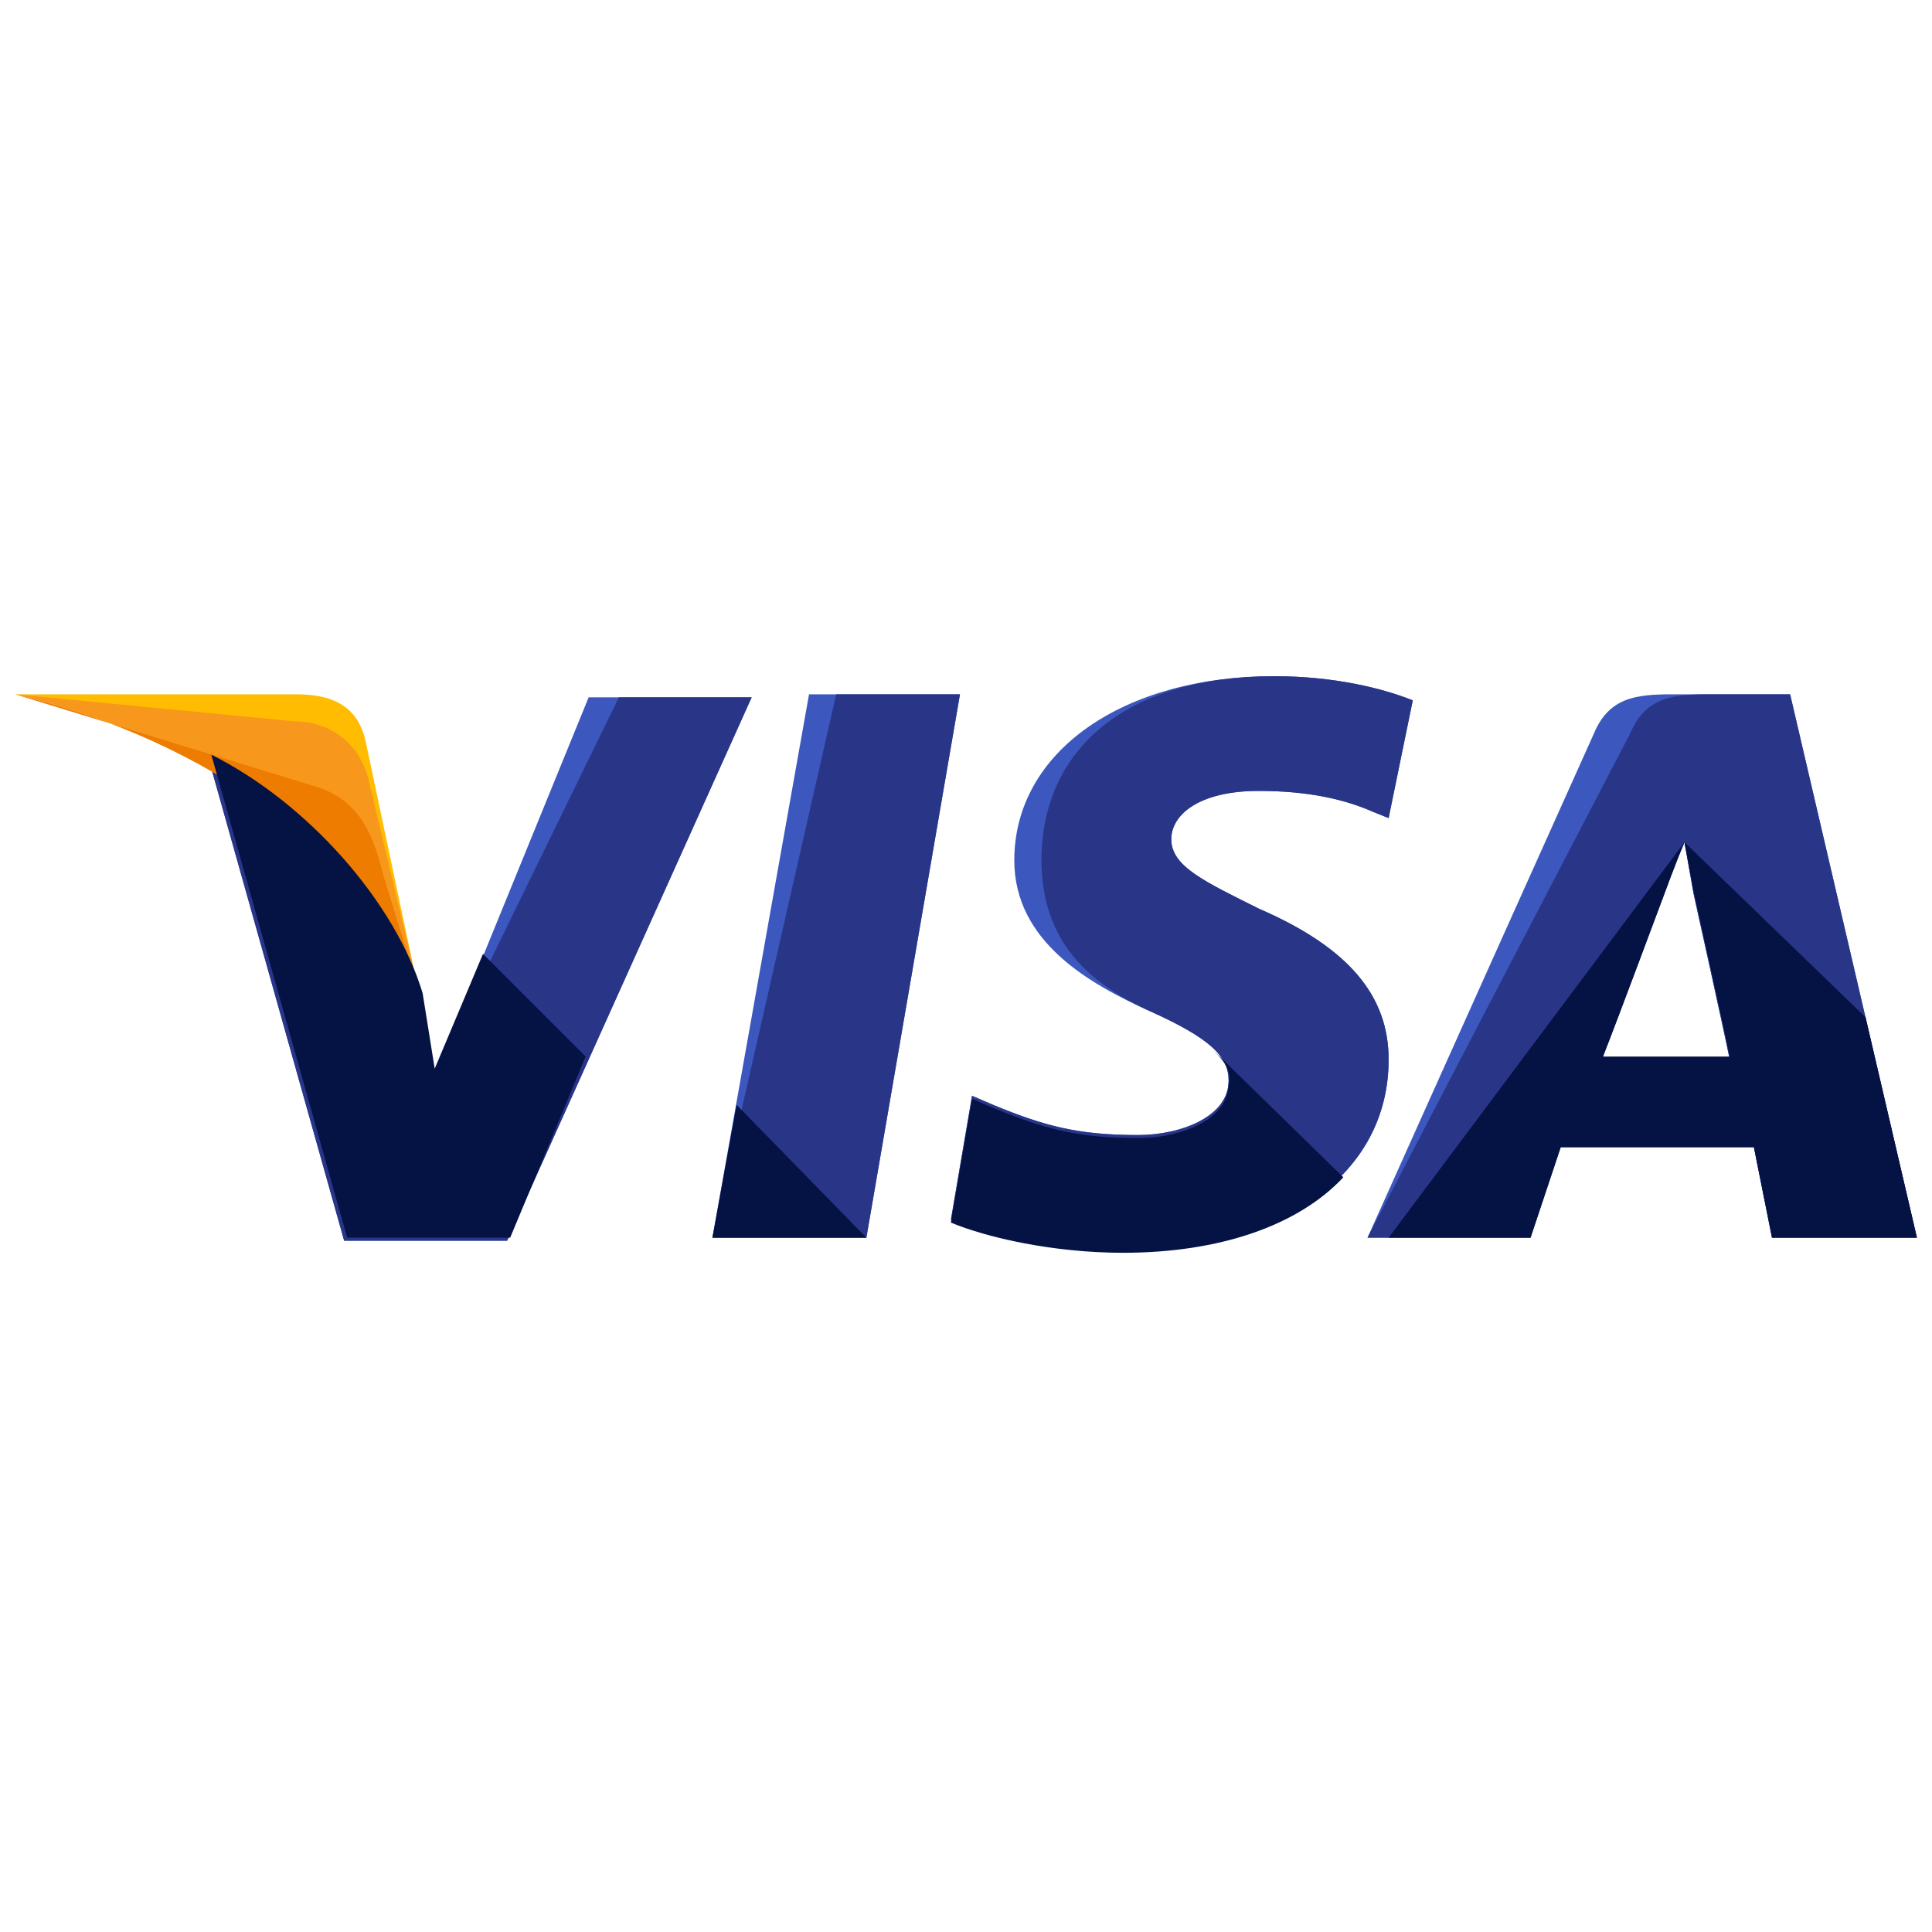
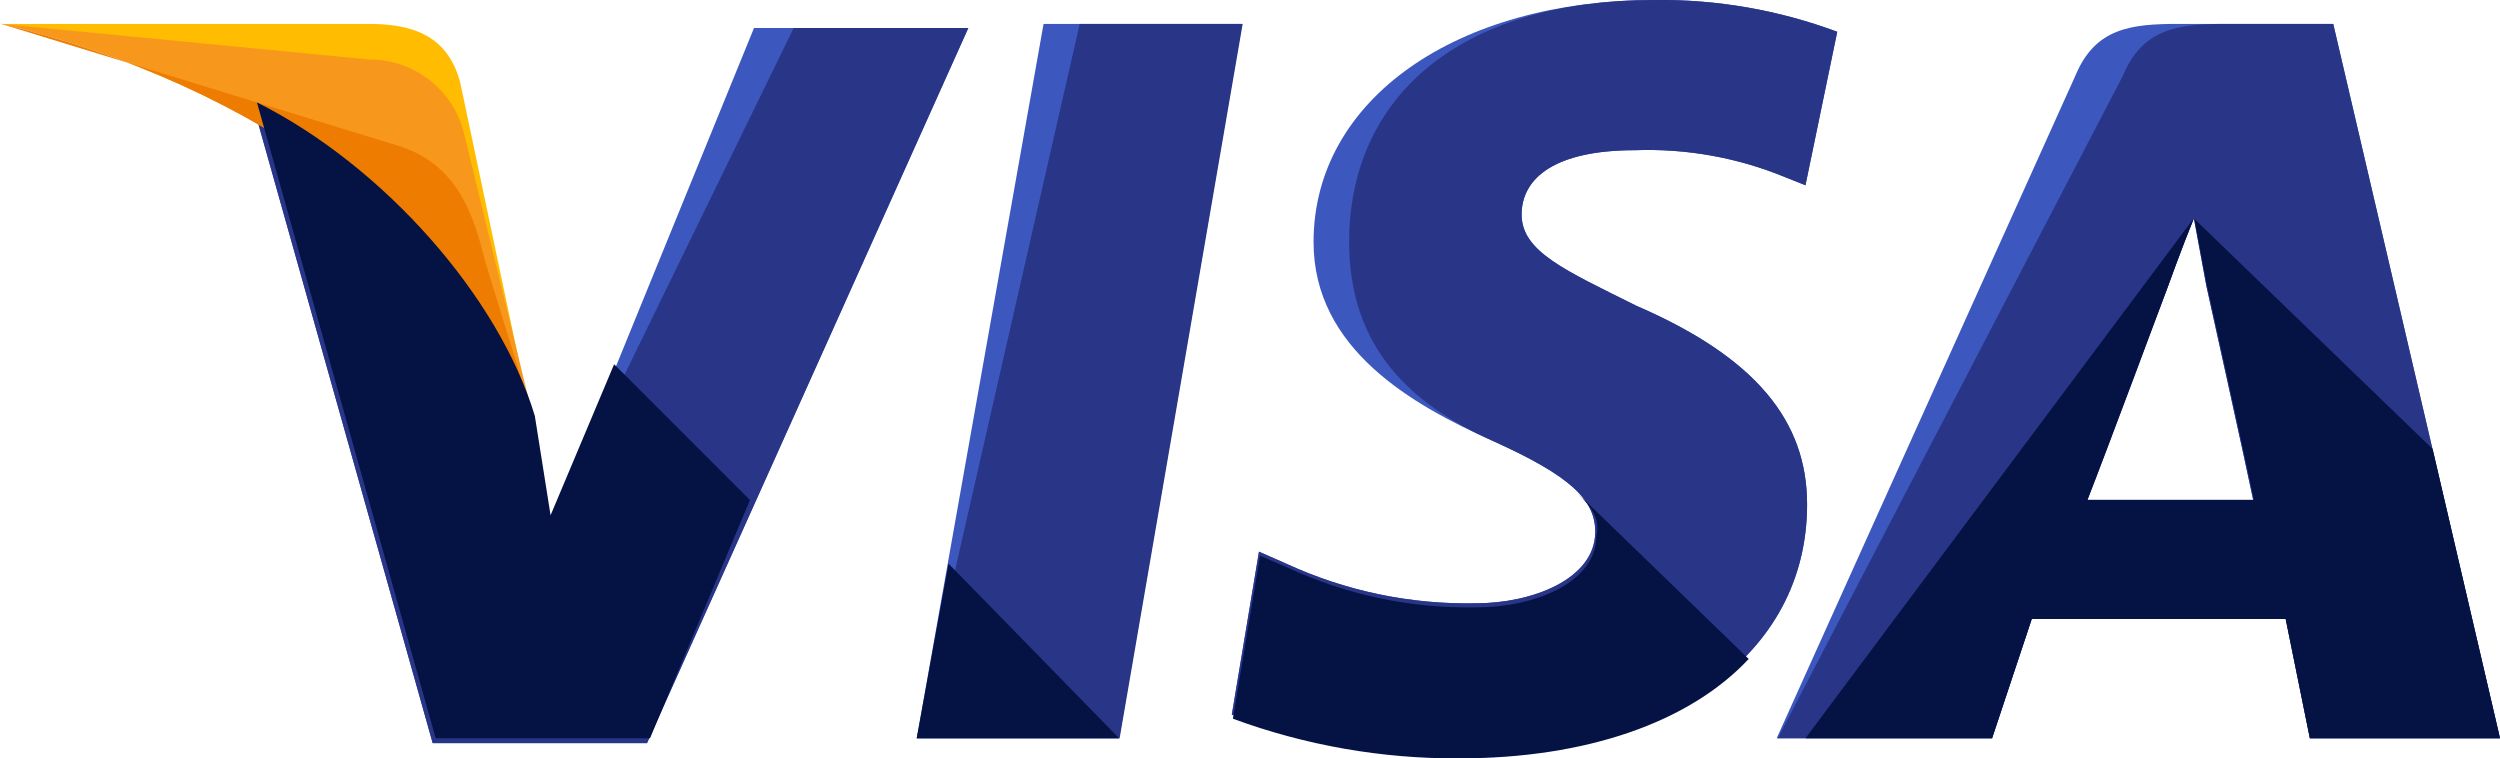
- <svg xmlns="http://www.w3.org/2000/svg" version="1.1" id="Layer_1" x="0px" y="0px" width="64px" height="64px" viewBox="0 0 64 64" xml:space="preserve">
-   <path fill="#3C58BF" d="M23.6 41l3.2-18h5l-3.1 18z" />
-   <path fill="#293688" d="M23.6 41l4.1-18h4.1l-3.1 18z" />
-   <path fill="#3C58BF" d="M46.8 23.2c-1-.4-2.6-.8-4.6-.8-5 0-8.6 2.5-8.6 6.1 0 2.7 2.5 4.1 4.5 5 2 .9 2.6 1.5 2.6 2.3 0 1.2-1.6 1.8-3 1.8-2 0-3.1-.3-4.8-1l-.7-.3-.7 4.1c1.2.5 3.4 1 5.7 1 5.3 0 8.8-2.5 8.8-6.3 0-2.1-1.3-3.7-4.3-5-1.8-.9-2.9-1.4-2.9-2.3 0-.8.9-1.6 2.9-1.6 1.7 0 2.9.3 3.8.7l.5.2.8-3.9z" />
-   <path fill="#293688" d="M46.8 23.2c-1-.4-2.6-.8-4.6-.8-5 0-7.7 2.5-7.7 6.1 0 2.7 1.6 4.1 3.6 5 2 .9 2.6 1.5 2.6 2.3 0 1.2-1.6 1.8-3 1.8-2 0-3.1-.3-4.8-1l-.7-.3-.7 4.1c1.2.5 3.4 1 5.7 1 5.3 0 8.8-2.5 8.8-6.3 0-2.1-1.3-3.7-4.3-5-1.8-.9-2.9-1.4-2.9-2.3 0-.8.9-1.6 2.9-1.6 1.7 0 2.9.3 3.8.7l.5.2.8-3.9z" />
-   <path fill="#3C58BF" d="M55.4 23c-1.2 0-2.1.1-2.6 1.3L45.3 41h5.4l1-3h6.4l.6 3h4.8l-4.2-18h-3.9zm-2.3 12c.3-.9 2-5.3 2-5.3s.4-1.1.7-1.8l.3 1.7s1 4.5 1.2 5.5h-4.2V35z" />
-   <path fill="#293688" d="M56.6 23c-1.2 0-2.1.1-2.6 1.3L45.3 41h5.4l1-3h6.4l.6 3h4.8l-4.2-18h-2.7zm-3.5 12c.4-1 2-5.3 2-5.3s.4-1.1.7-1.8l.3 1.7s1 4.5 1.2 5.5h-4.2V35z" />
-   <path fill="#3C58BF" d="M14.4 35.6l-.5-2.6c-.9-3-3.8-6.3-7-7.9l4.5 16h5.4l8.1-18h-5.4l-5.1 12.5z" />
-   <path fill="#293688" d="M14.4 35.6l-.5-2.6c-.9-3-3.8-6.3-7-7.9l4.5 16h5.4l8.1-18h-4.4l-6.1 12.5z" />
-   <path fill="#FFBC00" d="M.5 23l.9.2c6.4 1.5 10.8 5.3 12.5 9.8l-1.8-8.5c-.3-1.2-1.2-1.5-2.3-1.5H.5z" />
-   <path fill="#F7981D" d="M.5 23c6.4 1.5 11.7 5.4 13.4 9.9l-1.7-7.1c-.3-1.2-1.3-1.9-2.4-1.9L.5 23z" />
-   <path fill="#ED7C00" d="M.5 23c6.4 1.5 11.7 5.4 13.4 9.9L12.7 29c-.3-1.2-.7-2.4-2.1-2.9L.5 23z" />
-   <g>
-     <path fill="#051244" d="M19.4 35L16 31.6l-1.6 3.8-.4-2.5c-.9-3-3.8-6.3-7-7.9l4.5 16h5.4l2.5-6z" />
-   </g>
-   <g>
-     <path fill="#051244" d="M28.7 41l-4.3-4.4-.8 4.4h5.1z" />
-   </g>
-   <g>
-     <path fill="#051244" d="M40.2 34.8c.4.4.6.7.5 1.1 0 1.2-1.6 1.8-3 1.8-2 0-3.1-.3-4.8-1l-.7-.3-.7 4.1c1.2.5 3.4 1 5.7 1 3.2 0 5.8-.9 7.3-2.5l-4.3-4.2z" />
-   </g>
-   <g>
-     <path fill="#051244" d="M46 41h4.7l1-3h6.4l.6 3h4.8l-1.7-7.3-6-5.8.3 1.6s1 4.5 1.2 5.5h-4.2c.4-1 2-5.3 2-5.3s.4-1.1.7-1.8" />
-   </g>
+ <svg xmlns="http://www.w3.org/2000/svg" id="Layer_1" data-name="Layer 1" viewBox="0 0 92.04 27.9">
+   <defs>
+     <style>.cls-1{fill:#3c58bf;}.cls-2{fill:#293688;}.cls-3{fill:#ffbc00;}.cls-4{fill:#f7981d;}.cls-5{fill:#ed7c00;}.cls-6{fill:#051244;}</style>
+   </defs>
+   <path class="cls-1" d="M37.71,62.65l4.67-26.3h7.31l-4.53,26.3Z" transform="translate(-3.96 -35.47)" />
+   <path class="cls-2" d="M37.71,62.65l6-26.3h6l-4.53,26.3Z" transform="translate(-3.96 -35.47)" />
+   <path class="cls-1" d="M71.6,36.64a18.62,18.62,0,0,0-6.72-1.17c-7.3,0-12.56,3.66-12.56,8.91,0,3.95,3.65,6,6.57,7.31s3.8,2.19,3.8,3.36c0,1.75-2.34,2.63-4.38,2.63a15.9,15.9,0,0,1-7-1.46l-1-.44-1,6a23.7,23.7,0,0,0,8.33,1.46c7.74,0,12.85-3.65,12.85-9.2,0-3.07-1.89-5.41-6.28-7.31-2.63-1.31-4.23-2-4.23-3.36S61.23,41,64.15,41a13.25,13.25,0,0,1,5.55,1l.73.29Z" transform="translate(-3.96 -35.47)" />
+   <path class="cls-2" d="M71.6,36.64a18.62,18.62,0,0,0-6.72-1.17c-7.3,0-11.25,3.66-11.25,8.91,0,3.95,2.34,6,5.26,7.31s3.8,2.19,3.8,3.36c0,1.75-2.34,2.63-4.38,2.63a15.9,15.9,0,0,1-7-1.46l-1-.44-1,6a23.7,23.7,0,0,0,8.33,1.46c7.74,0,12.85-3.65,12.85-9.2,0-3.07-1.89-5.41-6.28-7.31-2.63-1.31-4.23-2-4.23-3.36S61.23,41,64.15,41a13.25,13.25,0,0,1,5.55,1l.73.29Z" transform="translate(-3.96 -35.47)" />
+   <path class="cls-1" d="M84.17,36.35c-1.76,0-3.07.15-3.8,1.9l-11,24.4H77.3l1.46-4.39h9.35L89,62.65h7l-6.14-26.3ZM80.81,53.88c.43-1.31,2.92-7.74,2.92-7.74s.58-1.61,1-2.63L85.19,46s1.46,6.58,1.75,8H80.81Z" transform="translate(-3.96 -35.47)" />
+   <path class="cls-2" d="M85.92,36.35c-1.75,0-3.07.15-3.8,1.9L69.41,62.65H77.3l1.46-4.39h9.35L89,62.65h7l-6.14-26.3ZM80.81,53.88c.58-1.46,2.92-7.74,2.92-7.74s.58-1.61,1-2.63L85.19,46s1.46,6.58,1.75,8H80.81Z" transform="translate(-3.96 -35.47)" />
+   <path class="cls-1" d="M24.27,54.76,23.54,51c-1.32-4.38-5.55-9.2-10.23-11.54l6.58,23.37h7.89L39.61,36.5H31.72Z" transform="translate(-3.96 -35.47)" />
+   <path class="cls-2" d="M24.27,54.76,23.54,51c-1.32-4.38-5.55-9.2-10.23-11.54l6.58,23.37h7.89L39.61,36.5H33.18Z" transform="translate(-3.96 -35.47)" />
+   <path class="cls-3" d="M4,36.35l1.32.29C14.63,38.83,21.06,44.38,23.54,51L20.91,38.54c-.44-1.75-1.75-2.19-3.36-2.19Z" transform="translate(-3.96 -35.47)" />
+   <path class="cls-4" d="M4,36.35c9.35,2.19,17.1,7.89,19.58,14.46L21.06,40.44a3.58,3.58,0,0,0-3.51-2.78Z" transform="translate(-3.96 -35.47)" />
+   <path class="cls-5" d="M4,36.35c9.35,2.19,17.1,7.89,19.58,14.46l-1.75-5.69c-.44-1.76-1-3.51-3.07-4.24Z" transform="translate(-3.96 -35.47)" />
+   <path class="cls-6" d="M31.57,53.88l-5-5-2.34,5.56-.58-3.66c-1.32-4.38-5.56-9.2-10.23-11.54L20,62.65h7.89Z" transform="translate(-3.96 -35.47)" />
+   <path class="cls-6" d="M45.16,62.65l-6.28-6.43-1.17,6.43Z" transform="translate(-3.96 -35.47)" />
+   <path class="cls-6" d="M62,53.59c.59.58.88,1,.73,1.61,0,1.75-2.34,2.63-4.38,2.63a15.77,15.77,0,0,1-7-1.47l-1-.43-1,6a23.7,23.7,0,0,0,8.33,1.46c4.67,0,8.47-1.32,10.66-3.66Z" transform="translate(-3.96 -35.47)" />
+   <path class="cls-6" d="M70.43,62.65H77.3l1.46-4.39h9.35L89,62.65h7L93.52,52l-8.77-8.47.44,2.34s1.46,6.57,1.75,8H80.81c.58-1.46,2.92-7.74,2.92-7.74s.58-1.61,1-2.63" transform="translate(-3.96 -35.47)" />
</svg>
